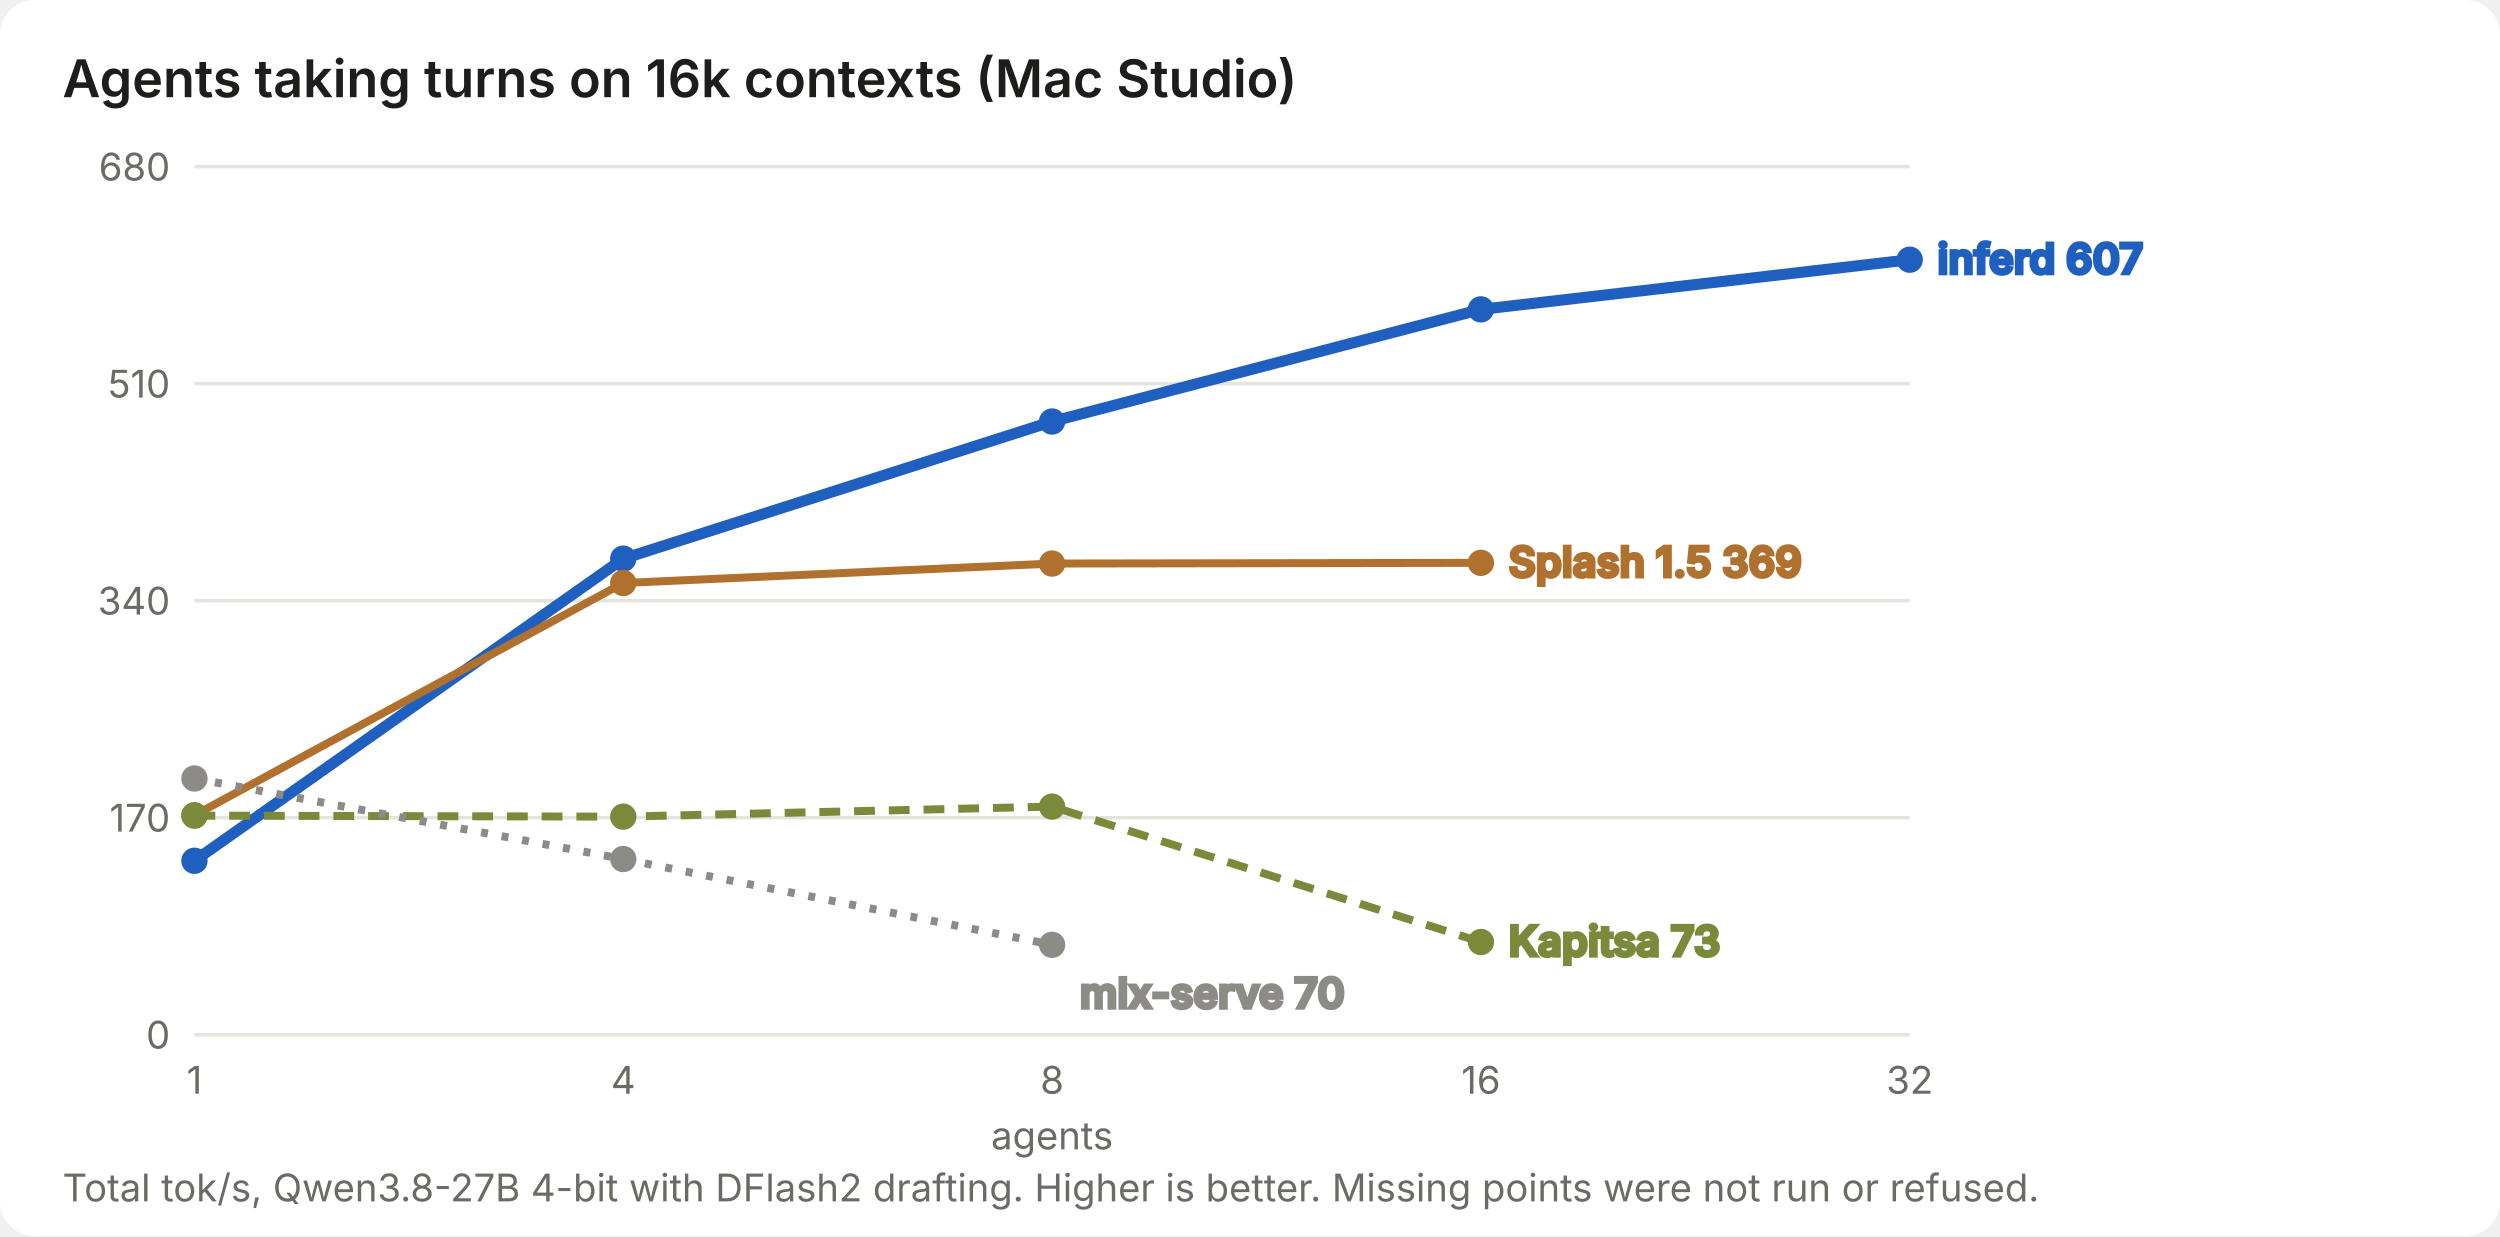
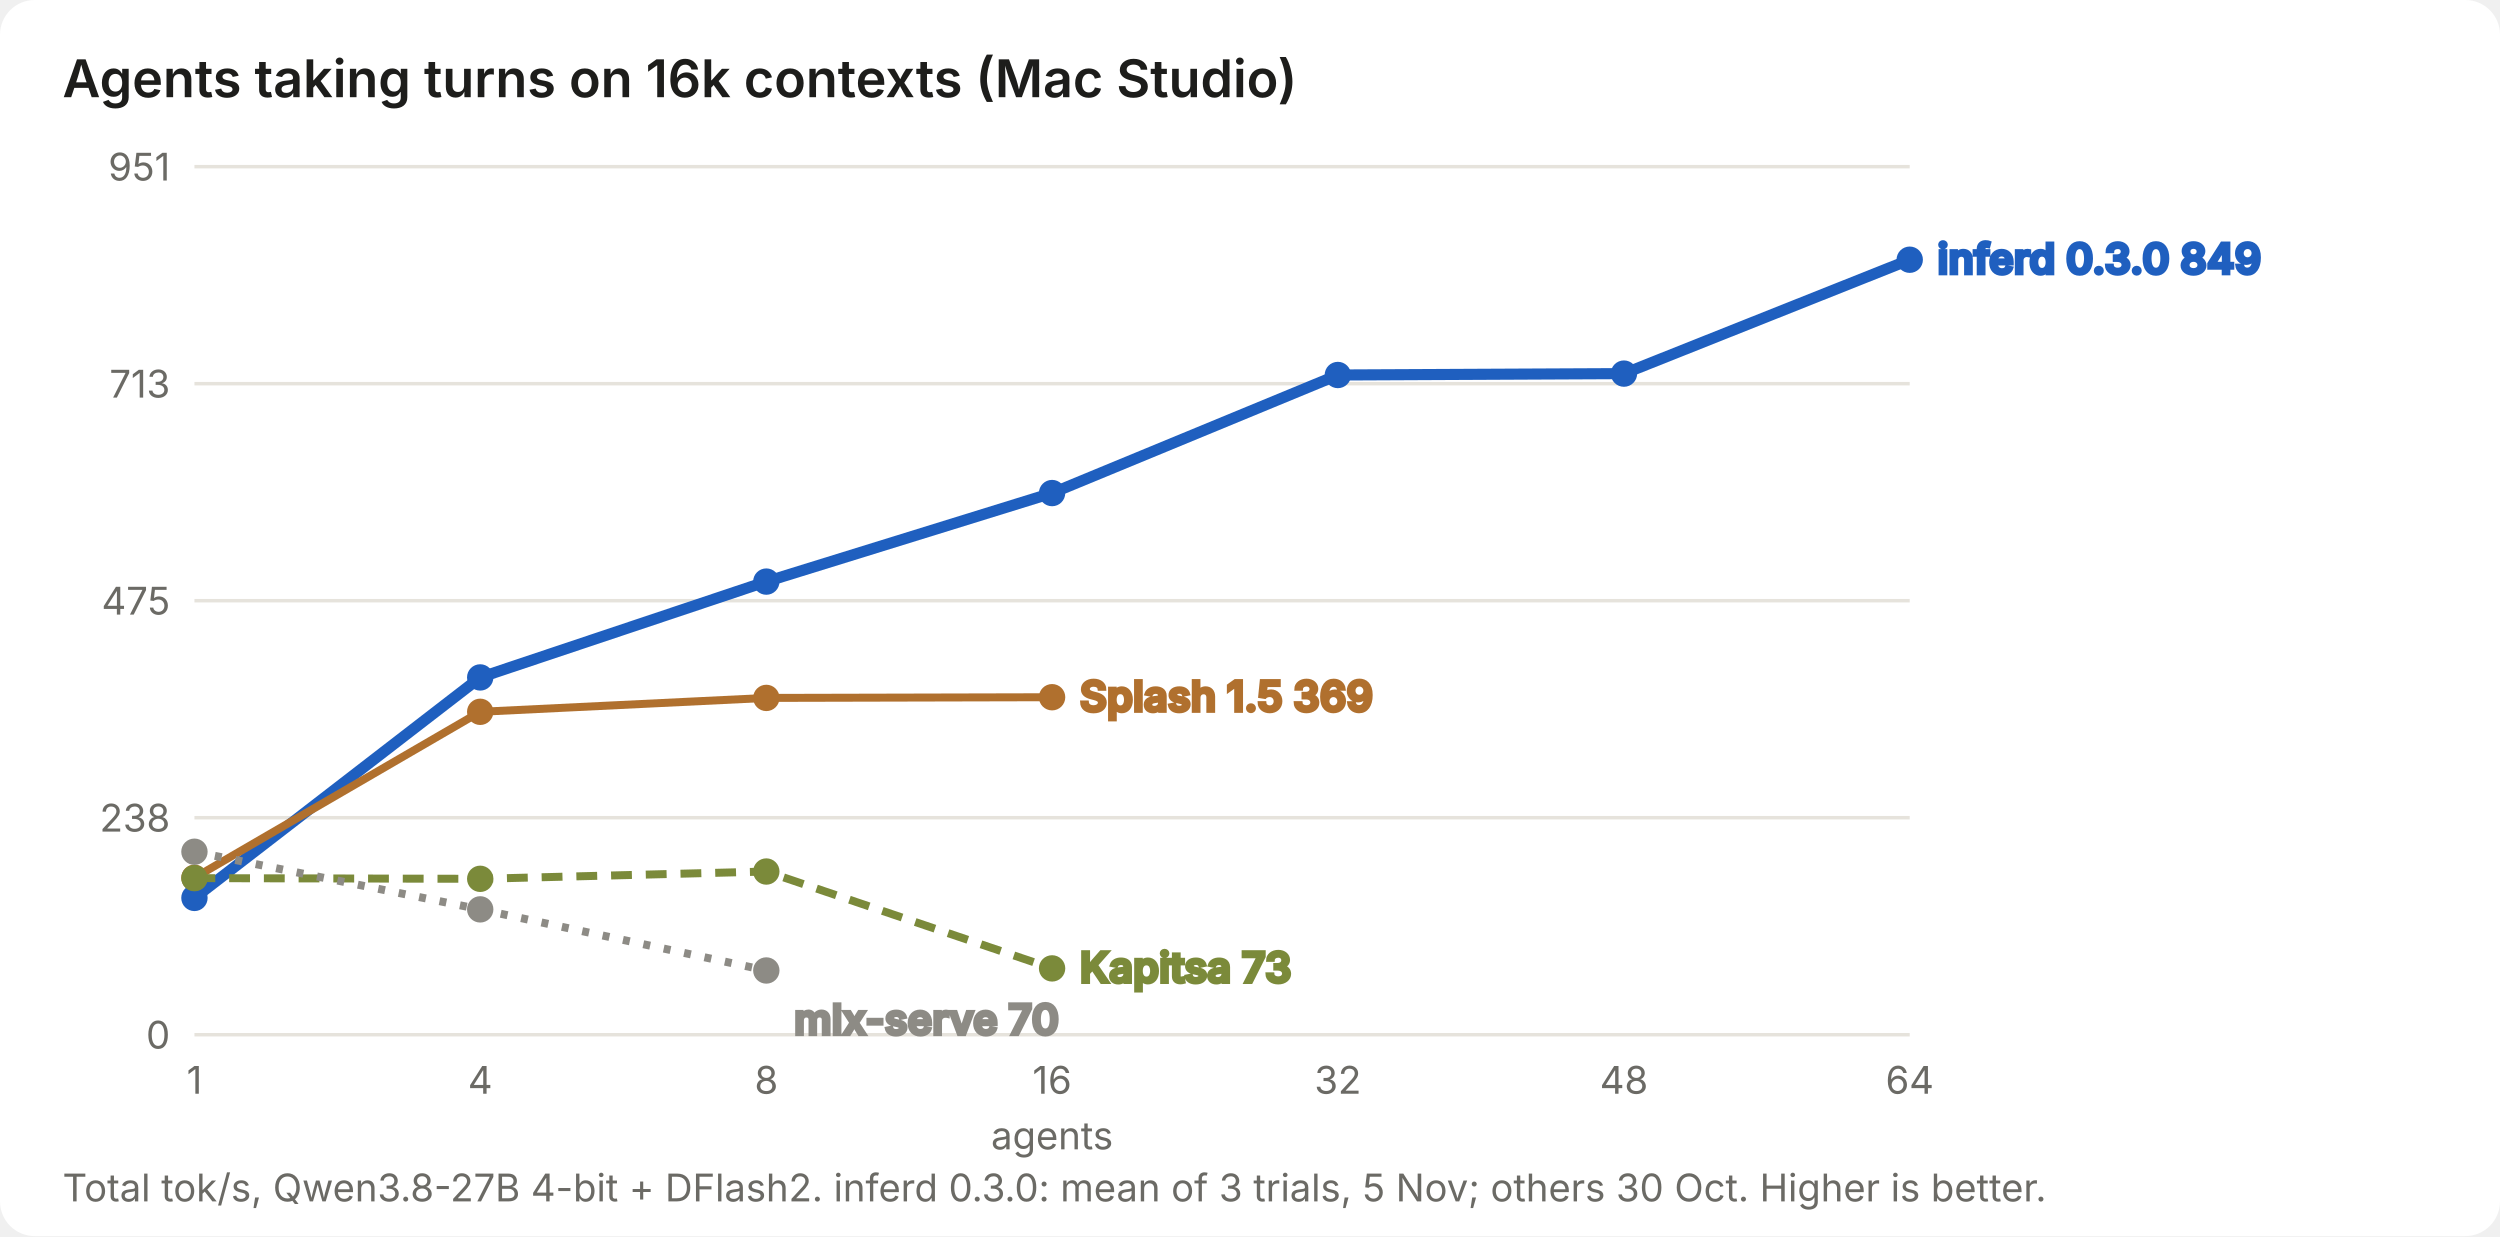
<svg xmlns="http://www.w3.org/2000/svg" viewBox="0 0 720 356" role="img" aria-label="Agents taking turns on 16k contexts (Mac Studio)">
  <style>
.bg{fill:#ffffff}.t{fill:#1d1d1b;font:600 15px -apple-system,BlinkMacSystemFont,'Segoe UI',sans-serif}
.tick{fill:#6b6a65;font:11px -apple-system,BlinkMacSystemFont,'Segoe UI',sans-serif}
.lab{fill:#1d1d1b;font:12px -apple-system,BlinkMacSystemFont,'Segoe UI',sans-serif}
.val{fill:#1d1d1b;font:600 11px -apple-system,BlinkMacSystemFont,'Segoe UI',sans-serif}
.note{fill:#6b6a65;font:11px -apple-system,BlinkMacSystemFont,'Segoe UI',sans-serif}
.grid{stroke:#e6e3dc;stroke-width:1}polyline.ln{fill:none!important;stroke-width:2.3}
.k-us{fill:#1f5fbf;stroke:#1f5fbf}.k-us2{fill:#7aa7e6;stroke:#7aa7e6}.k-o1{fill:#b0702e;stroke:#b0702e}
.k-o2{fill:#7b8a3a;stroke:#7b8a3a}.k-o3{fill:#8d8b85;stroke:#8d8b85}.k-o4{fill:#9a5aa8;stroke:#9a5aa8}
.ln.k-us{stroke-width:3.2}.ln.k-o2{stroke-dasharray:6 4}.ln.k-o3{stroke-dasharray:2 4}
@media (prefers-color-scheme:dark){.bg{fill:#1b1b1a}.t,.lab,.val{fill:#ecebe6}.tick,.note{fill:#a3a19a}.grid{stroke:#34332f}
.k-us{fill:#6aa3ff;stroke:#6aa3ff}.k-us2{fill:#9fc1f2;stroke:#9fc1f2}.k-o1{fill:#dba25f;stroke:#dba25f}
.k-o2{fill:#aebc6a;stroke:#aebc6a}.k-o4{fill:#c58fd2;stroke:#c58fd2}}
</style>
  <rect class="bg" width="720" height="356" rx="10" />
  <text class="t" x="18" y="28">Agents taking turns on 16k contexts (Mac Studio)</text>
  <line class="grid" x1="56" y1="298.0" x2="550" y2="298.0" />
  <text class="tick" x="49" y="302.0" text-anchor="end">0</text>
  <line class="grid" x1="56" y1="235.5" x2="550" y2="235.5" />
-   <text class="tick" x="49" y="239.5" text-anchor="end">170</text>
+   <text class="tick" x="49" y="239.5" text-anchor="end">238</text>
  <line class="grid" x1="56" y1="173.0" x2="550" y2="173.0" />
-   <text class="tick" x="49" y="177.0" text-anchor="end">340</text>
+   <text class="tick" x="49" y="177.0" text-anchor="end">475</text>
  <line class="grid" x1="56" y1="110.5" x2="550" y2="110.5" />
-   <text class="tick" x="49" y="114.5" text-anchor="end">510</text>
+   <text class="tick" x="49" y="114.5" text-anchor="end">713</text>
  <line class="grid" x1="56" y1="48.0" x2="550" y2="48.0" />
-   <text class="tick" x="49" y="52.0" text-anchor="end">680</text>
+   <text class="tick" x="49" y="52.0" text-anchor="end">951</text>
  <text class="tick" x="56.0" y="315" text-anchor="middle">1</text>
-   <text class="tick" x="179.5" y="315" text-anchor="middle">4</text>
-   <text class="tick" x="303.0" y="315" text-anchor="middle">8</text>
-   <text class="tick" x="426.5" y="315" text-anchor="middle">16</text>
-   <text class="tick" x="550.0" y="315" text-anchor="middle">32</text>
+   <text class="tick" x="138.3" y="315" text-anchor="middle">4</text>
+   <text class="tick" x="220.7" y="315" text-anchor="middle">8</text>
+   <text class="tick" x="303.0" y="315" text-anchor="middle">16</text>
+   <text class="tick" x="385.3" y="315" text-anchor="middle">32</text>
+   <text class="tick" x="467.7" y="315" text-anchor="middle">48</text>
+   <text class="tick" x="550.0" y="315" text-anchor="middle">64</text>
  <text class="tick" x="303.0" y="331" text-anchor="middle">agents</text>
-   <polyline class="ln k-us" points="56.0,247.9 179.5,160.9 303.0,121.4 426.5,89.1 550.0,74.8" />
-   <circle class="k-us" cx="56.0" cy="247.9" r="3.3" />
-   <circle class="k-us" cx="179.5" cy="160.9" r="3.3" />
-   <circle class="k-us" cx="303.0" cy="121.4" r="3.3" />
-   <circle class="k-us" cx="426.5" cy="89.1" r="3.3" />
+   <polyline class="ln k-us" points="56.0,258.6 138.3,195.1 220.7,167.5 303.0,142.0 385.3,108.0 467.7,107.6 550.0,74.8" />
+   <circle class="k-us" cx="56.0" cy="258.6" r="3.3" />
+   <circle class="k-us" cx="138.3" cy="195.1" r="3.3" />
+   <circle class="k-us" cx="220.7" cy="167.5" r="3.3" />
+   <circle class="k-us" cx="303.0" cy="142.0" r="3.3" />
+   <circle class="k-us" cx="385.3" cy="108.0" r="3.3" />
+   <circle class="k-us" cx="467.7" cy="107.6" r="3.3" />
  <circle class="k-us" cx="550.0" cy="74.8" r="3.3" />
-   <polyline class="ln k-o1" points="56.0,234.8 179.5,167.9 303.0,162.3 426.5,162.1" />
-   <circle class="k-o1" cx="56.0" cy="234.8" r="3.3" />
-   <circle class="k-o1" cx="179.5" cy="167.9" r="3.3" />
-   <circle class="k-o1" cx="303.0" cy="162.3" r="3.3" />
-   <circle class="k-o1" cx="426.5" cy="162.1" r="3.3" />
-   <polyline class="ln k-o2" points="56.0,234.9 179.5,235.2 303.0,232.3 426.5,271.3" />
-   <circle class="k-o2" cx="56.0" cy="234.9" r="3.3" />
-   <circle class="k-o2" cx="179.5" cy="235.2" r="3.3" />
-   <circle class="k-o2" cx="303.0" cy="232.3" r="3.3" />
-   <circle class="k-o2" cx="426.5" cy="271.3" r="3.3" />
-   <polyline class="ln k-o3" points="56.0,224.2 179.5,247.4 303.0,272.1" />
-   <circle class="k-o3" cx="56.0" cy="224.2" r="3.3" />
-   <circle class="k-o3" cx="179.5" cy="247.4" r="3.3" />
-   <circle class="k-o3" cx="303.0" cy="272.1" r="3.3" />
-   <text class="lab k-us" x="558.0" y="78.8" style="font-weight:600">inferd 607</text>
-   <text class="lab k-o1" x="434.5" y="166.1" style="font-weight:600">Splash 1.5 369</text>
-   <text class="lab k-o2" x="434.5" y="275.3" style="font-weight:600">Kapitsa 73</text>
-   <text class="lab k-o3" x="311.0" y="290.3" style="font-weight:600">mlx-serve 70</text>
-   <text class="note" x="18" y="346">Total tok/s, Qwen3.8-27B 4-bit with DFlash2 drafting. Higher is better. Missing points were not run or refused.</text>
+   <polyline class="ln k-o1" points="56.0,252.8 138.3,205.0 220.7,201.0 303.0,200.8" />
+   <circle class="k-o1" cx="56.0" cy="252.8" r="3.3" />
+   <circle class="k-o1" cx="138.3" cy="205.0" r="3.3" />
+   <circle class="k-o1" cx="220.7" cy="201.0" r="3.3" />
+   <circle class="k-o1" cx="303.0" cy="200.8" r="3.3" />
+   <polyline class="ln k-o2" points="56.0,252.9 138.3,253.1 220.7,251.0 303.0,278.9" />
+   <circle class="k-o2" cx="56.0" cy="252.9" r="3.3" />
+   <circle class="k-o2" cx="138.3" cy="253.1" r="3.3" />
+   <circle class="k-o2" cx="220.7" cy="251.0" r="3.3" />
+   <circle class="k-o2" cx="303.0" cy="278.9" r="3.3" />
+   <polyline class="ln k-o3" points="56.0,245.3 138.3,261.9 220.7,279.5" />
+   <circle class="k-o3" cx="56.0" cy="245.3" r="3.3" />
+   <circle class="k-o3" cx="138.3" cy="261.9" r="3.3" />
+   <circle class="k-o3" cx="220.7" cy="279.5" r="3.3" />
+   <text class="lab k-us" x="558.0" y="78.8" style="font-weight:600">inferd 0.3.0 849</text>
+   <text class="lab k-o1" x="311.0" y="204.8" style="font-weight:600">Splash 1.5 369</text>
+   <text class="lab k-o2" x="311.0" y="282.9" style="font-weight:600">Kapitsa 73</text>
+   <text class="lab k-o3" x="228.7" y="297.9" style="font-weight:600">mlx-serve 70</text>
+   <text class="note" x="18" y="346">Total tok/s, Qwen3.8-27B 4-bit + DFlash2. inferd 0.3.0: mean of 3 trials, 5 Nov; others 30 Oct. Higher is better.</text>
</svg>
